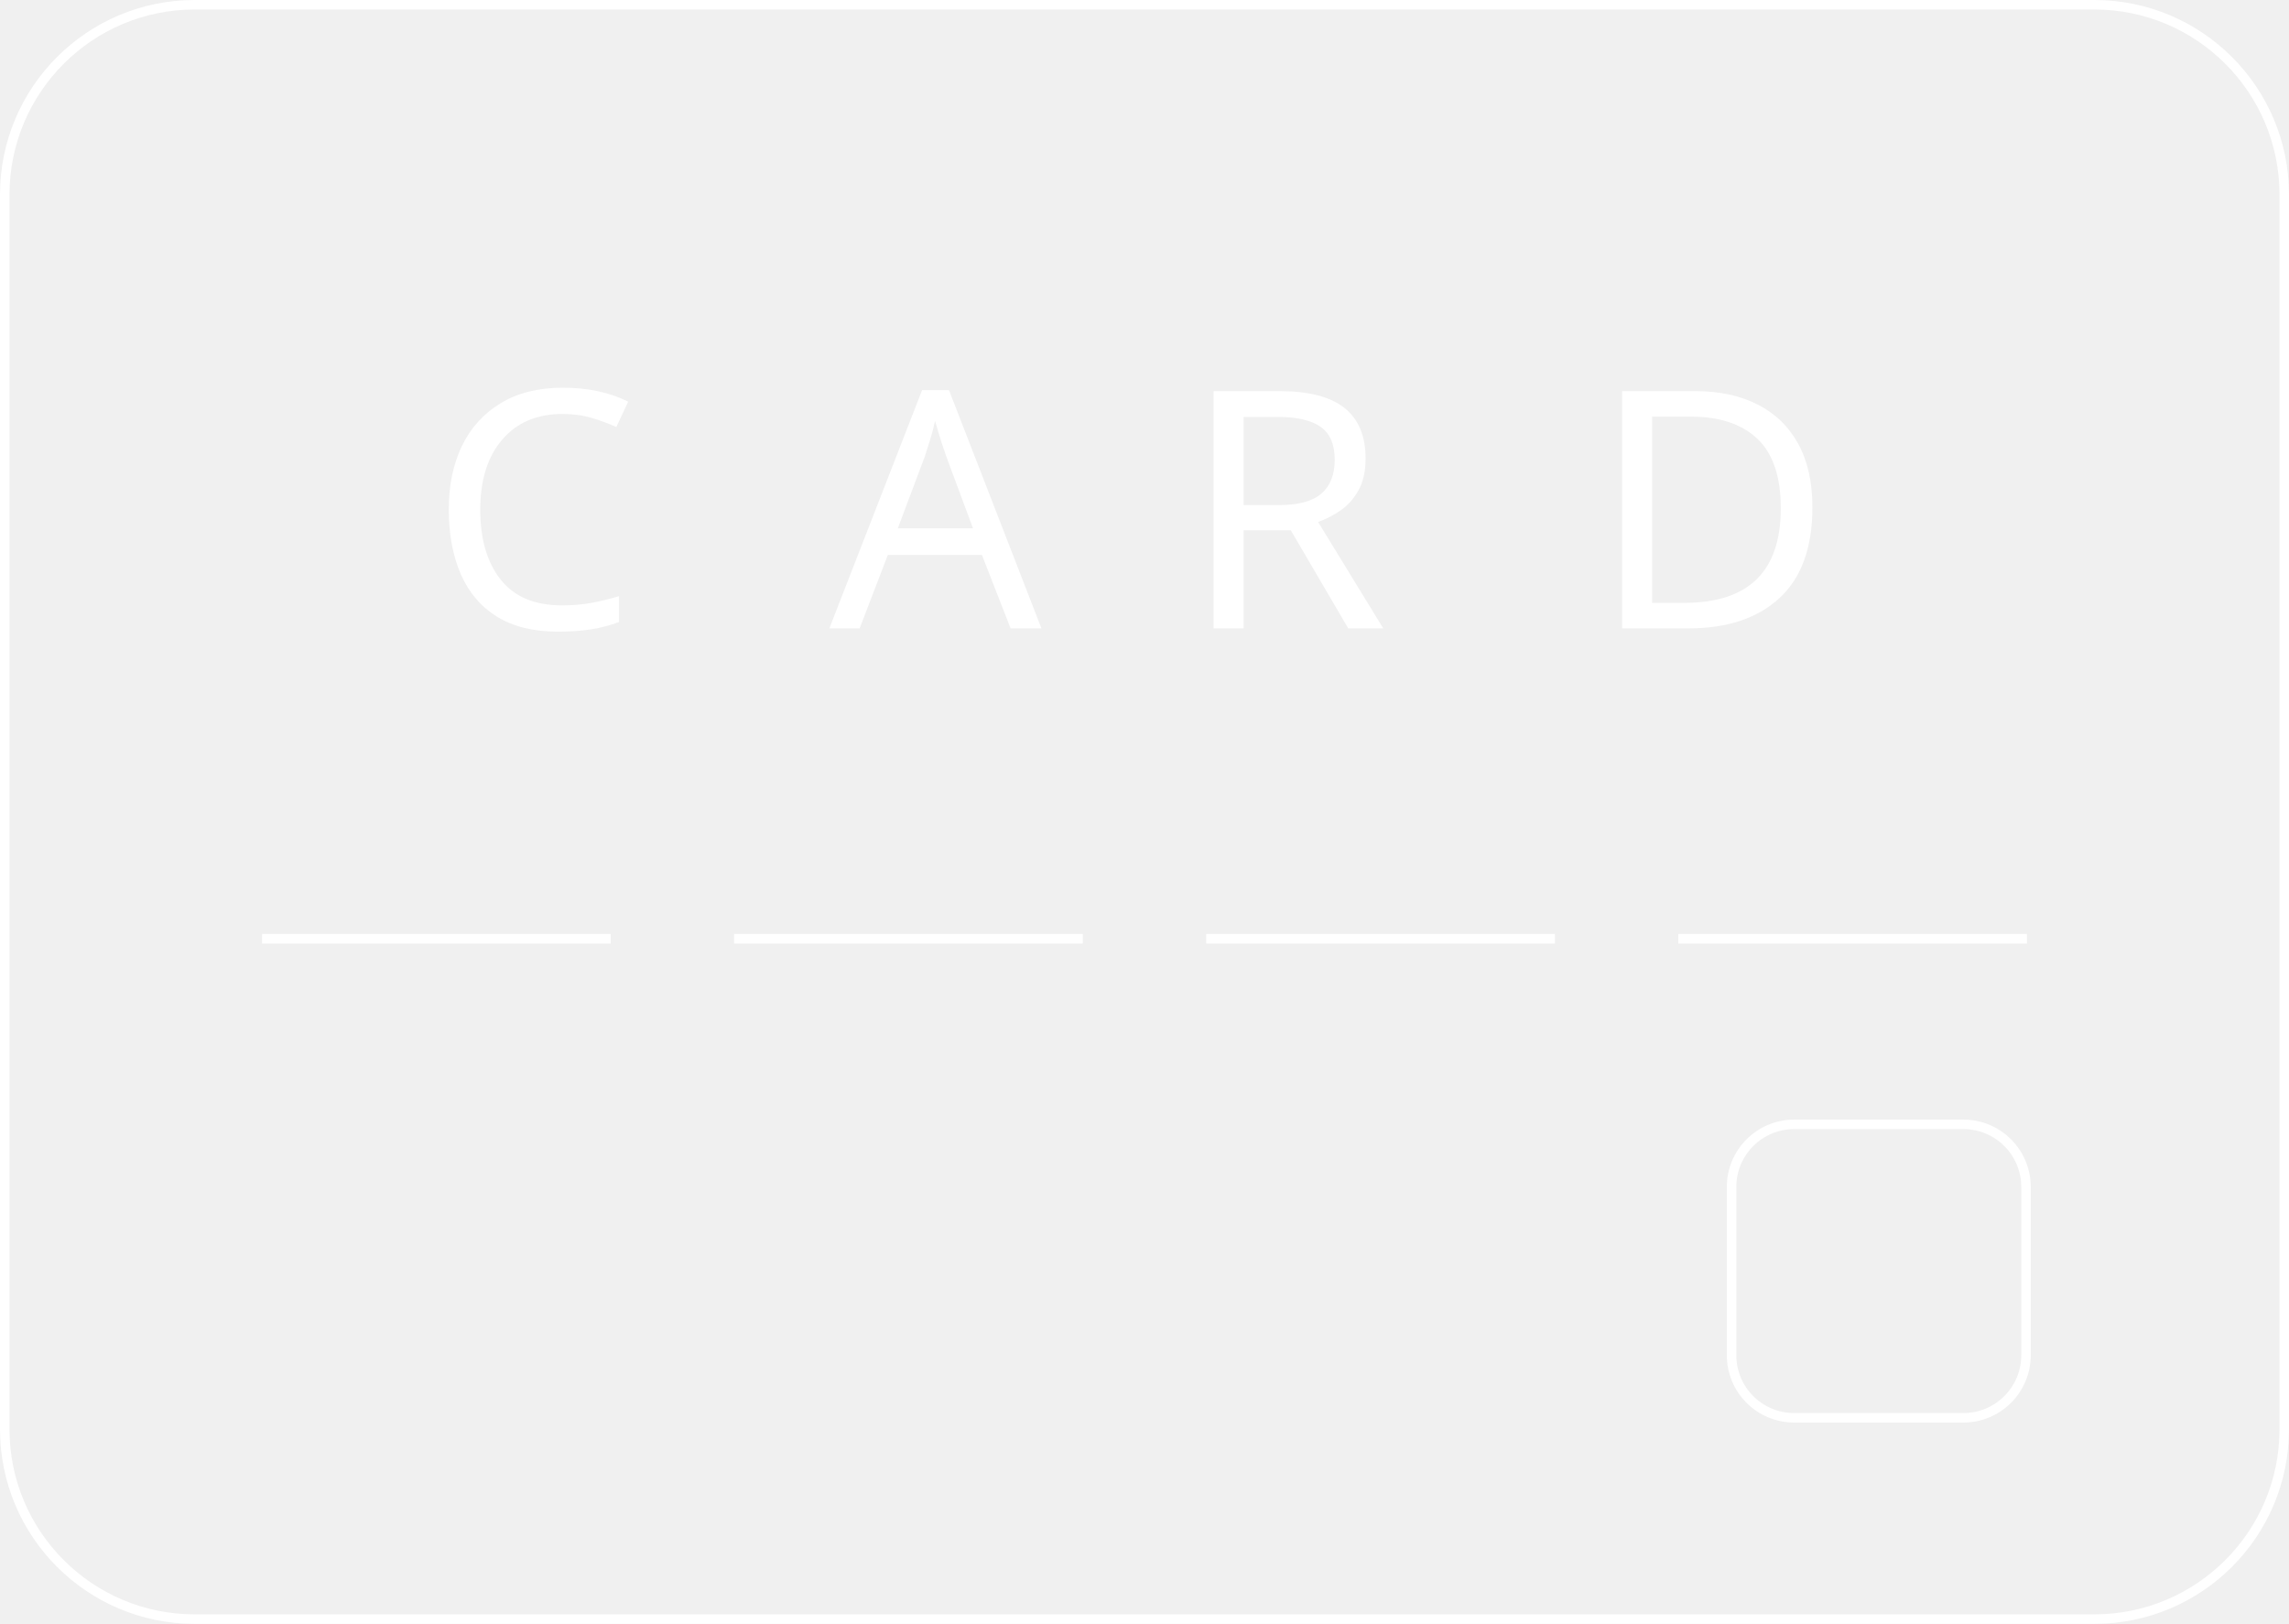
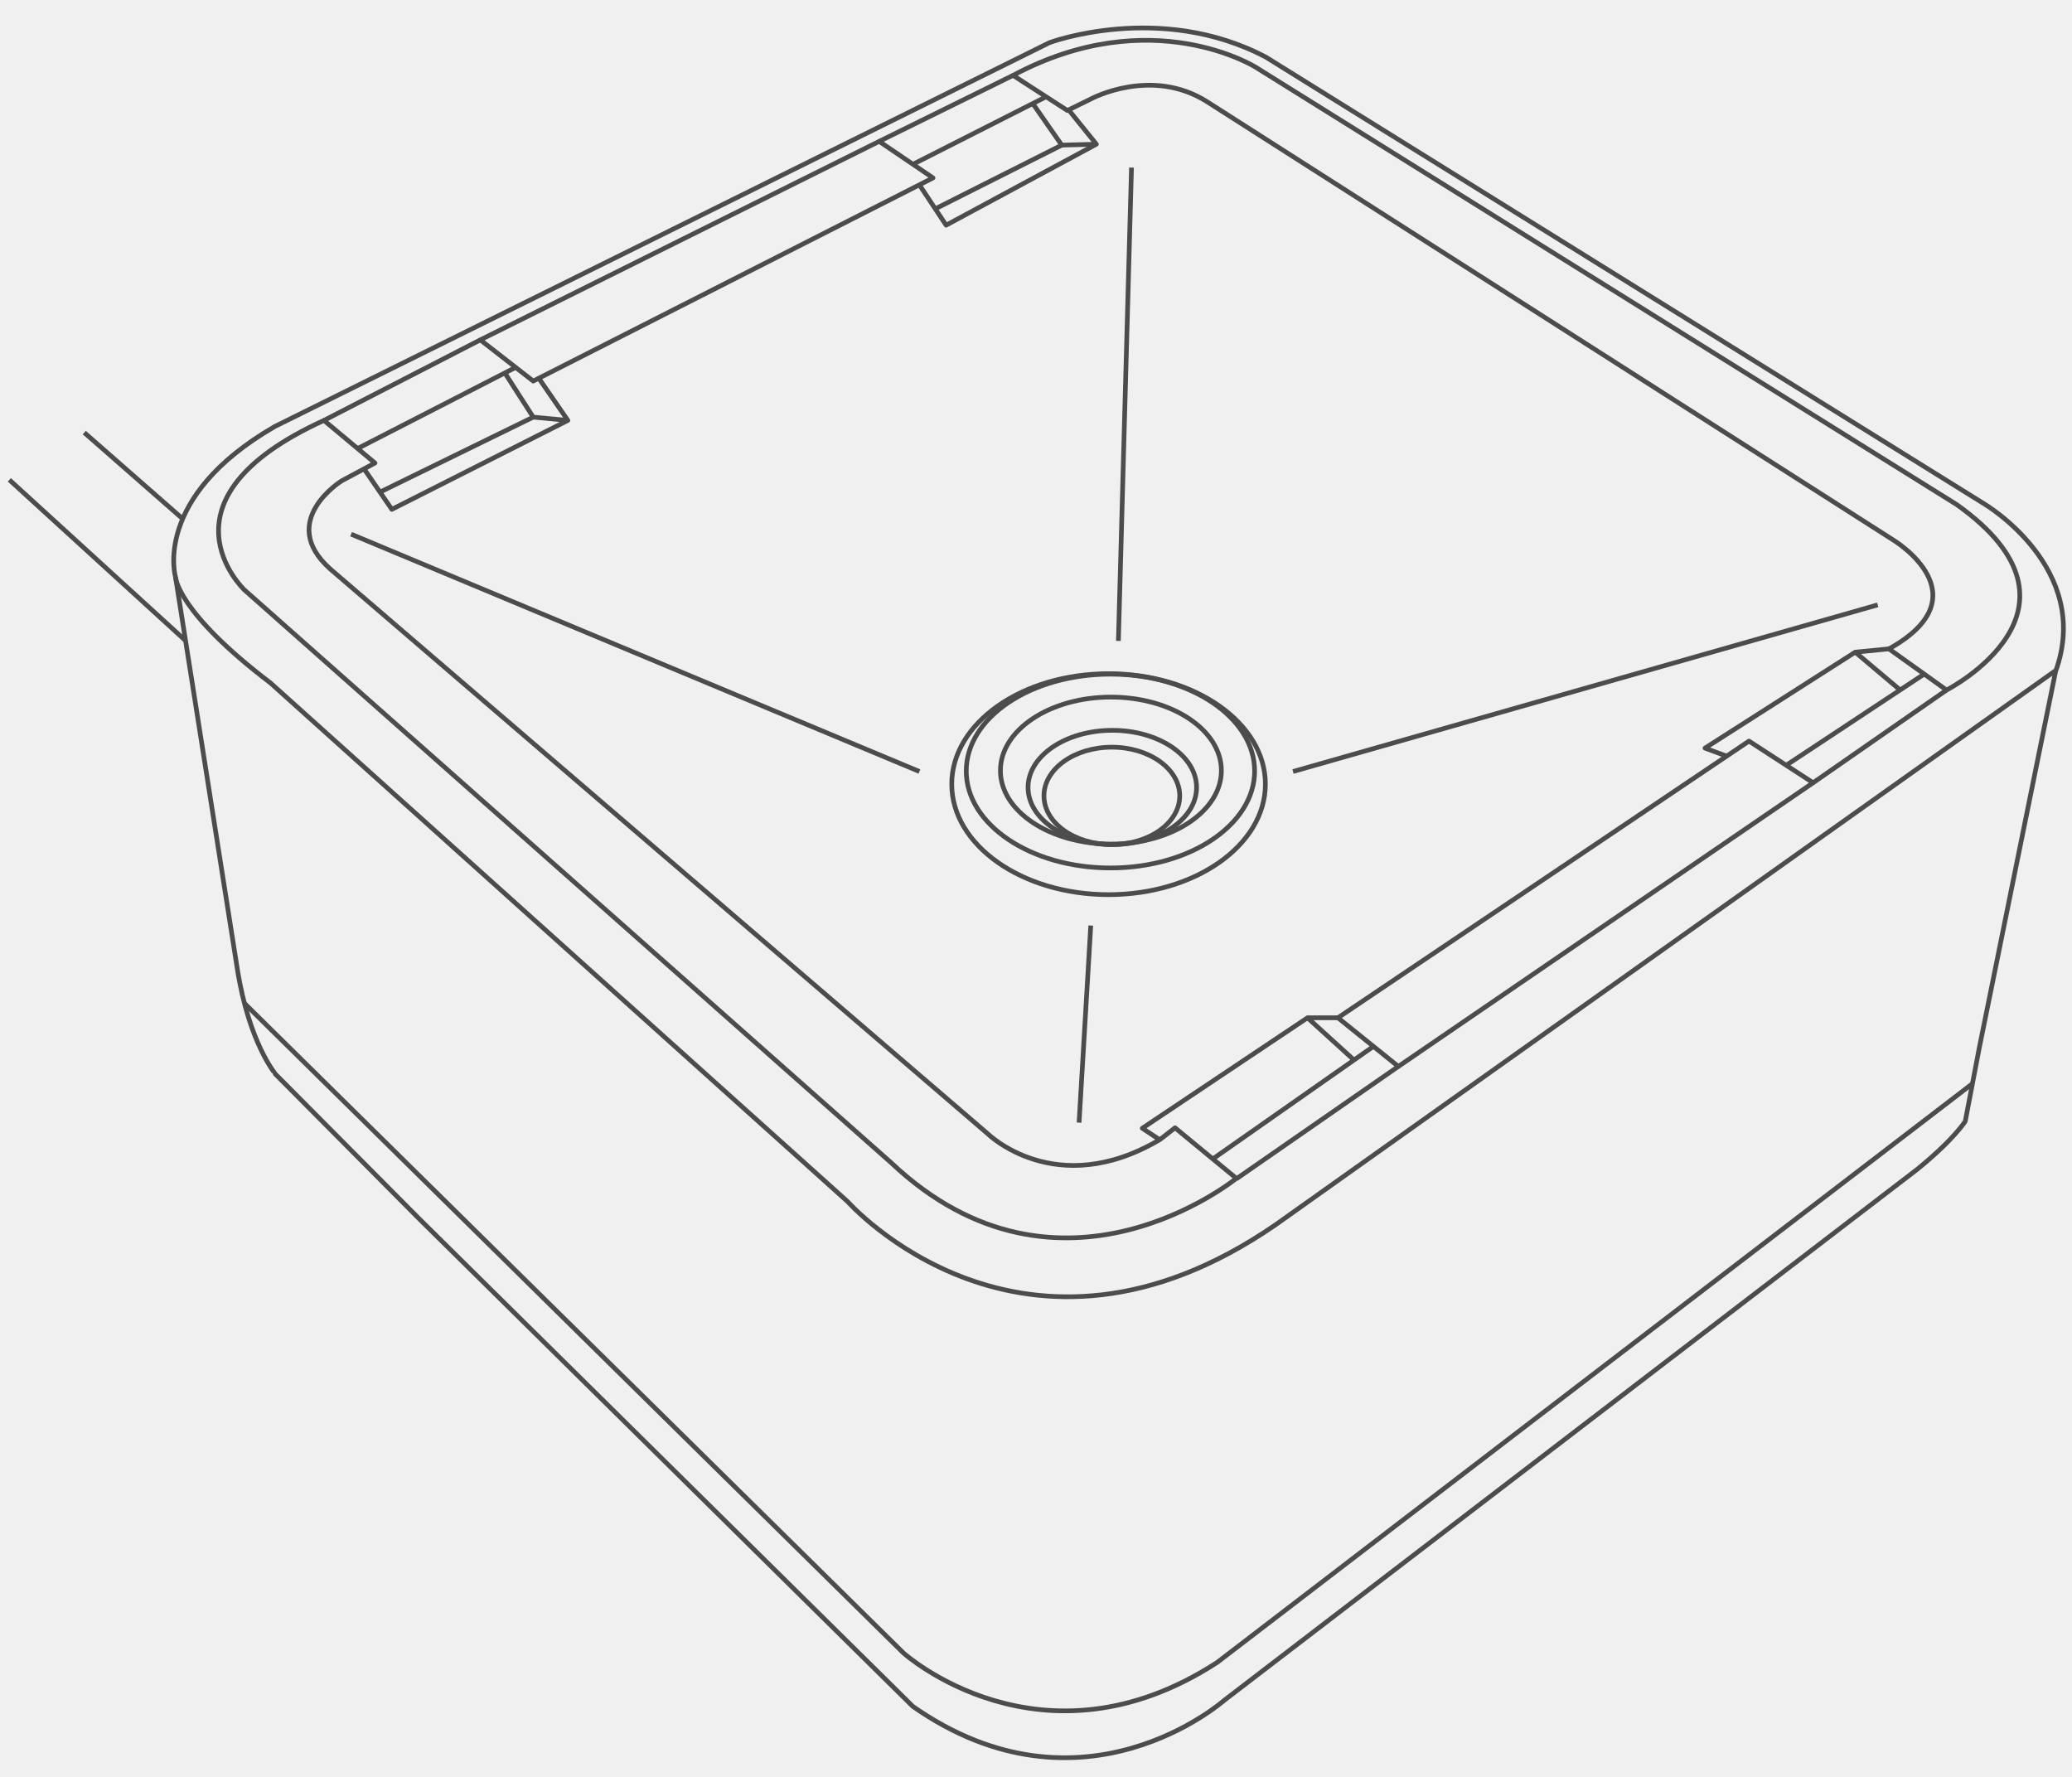
- <svg xmlns="http://www.w3.org/2000/svg" id="レイヤー_1" data-name="レイヤー 1" viewBox="0 0 241 171">
-   <defs>
-     <style>.cls-1{font-size:35px;fill:#fff;font-family:HiraginoSans-W2-83pv-RKSJ-H, Hiragino Sans;letter-spacing:0.46em;}.cls-2{letter-spacing:0.42em;}.cls-3{fill:none;stroke:#fff;stroke-miterlimit:10;}</style>
-   </defs>
-   <text class="cls-1" transform="translate(45.11 66.17)">C<tspan class="cls-2" x="42.21" y="0">AR</tspan>
-     <tspan x="122.29" y="0">D</tspan>
-   </text>
-   <rect class="cls-3" x="0.5" y="0.5" width="240" height="170" rx="20" ry="20" />
-   <rect class="cls-3" x="182.31" y="118.4" width="31" height="30.9" rx="6.59" ry="6.59" />
-   <line class="cls-3" x1="27.59" y1="98.85" x2="64.3" y2="98.85" />
-   <line class="cls-3" x1="77.29" y1="98.85" x2="114" y2="98.85" />
-   <line class="cls-3" x1="127" y1="98.85" x2="163.71" y2="98.85" />
-   <line class="cls-3" x1="176.7" y1="98.85" x2="213.41" y2="98.85" />
+ <svg xmlns="http://www.w3.org/2000/svg" version="1.1" id="レイヤー_1" x="0px" y="0px" viewBox="0 0 442.6 379.5" style="enable-background:new 0 0 442.6 379.5;" xml:space="preserve">
+   <style type="text/css">
+ 	.st0{fill:none;stroke:#4C4C4C;stroke-linejoin:round;stroke-miterlimit:10;}
+ </style>
+   <g>
+     <path class="st0" d="M50.7,207l-13.2-83.7c0,0-5.1-17,21.2-32.2l165.5-82c0,0,23.6-8.8,46.2,3.1l153.4,95.4   c0,0,23.3,13.7,15.3,35.8l-16.3,80.4l-3,15.7c0,0-2.3,3.8-10.3,10.3l-148,113.4c0,0-30.2,26.7-66.5,1.3L89.5,260.3l-30.7-30.9   C58.8,229.3,53.2,222.8,50.7,207z" />
+     <path class="st0" d="M52.2,214.3L193,353.1c0,0,29.4,26.4,67,2l161.3-123.6" />
+     <path class="st0" d="M37.5,123.3c0,0,0.3,7.4,20.3,22.6l123.3,110.8c0,0,37.3,42.2,91.4,4.9L439,143.3" />
+     <path class="st0" d="M69.2,89.8l10.9,9.1l-7.1,3.8c0,0-13.9,8.6-2.5,18.8l140.4,120.6c0,0,14.6,14.5,36.9,1.3l3.2-2.5l13.1,10.8   c0,0-37.7,30.7-73.7-3.3L52.2,126C52.2,126,31.9,106.8,69.2,89.8z" />
+     <polygon class="st0" points="102.6,72.6 113.9,81.4 199.3,38 187.8,30.2  " />
+     <path class="st0" d="M216.4,16.1l11.6,7.5l5.1-2.5c0,0,12.8-6.9,24.7,0.6l146.7,93.7c0,0,19.5,11.8-1,23.2l12.3,8.8   c0,0,33.7-17.2,2.2-39.6L268.3,14.4C268.3,14.4,246,0.3,216.4,16.1z" />
+     <polygon class="st0" points="285.8,217.4 298.7,227.8 387.3,167.2 373.6,158.3  " />
+     <line class="st0" x1="69.2" y1="89.8" x2="102.6" y2="72.6" />
+     <line class="st0" x1="187.8" y1="30.2" x2="216.4" y2="16.1" />
+     <line class="st0" x1="76.4" y1="95.8" x2="110.1" y2="78.5" />
+     <polyline class="st0" points="77.8,100.2 83.7,108.8 121.3,89.8 115.1,80.8  " />
+     <path class="st0" d="M108.4,80.2" />
+     <polyline class="st0" points="107.8,79.6 113.9,89.1 121.3,89.8  " />
+     <line class="st0" x1="195" y1="35.1" x2="223.4" y2="20.7" />
+     <polyline class="st0" points="196.4,39.5 202.1,48.1 234.2,30.8 228.3,23.5  " />
+     <polyline class="st0" points="220.6,22.1 226.8,31 234.2,30.8  " />
+     <line class="st0" x1="264.1" y1="251.8" x2="298.7" y2="227.8" />
+     <line class="st0" x1="387.3" y1="167.2" x2="415.8" y2="147.4" />
+     <line class="st0" x1="259" y1="247.6" x2="293.4" y2="223.5" />
+     <line class="st0" x1="381.5" y1="163.5" x2="411" y2="144" />
+     <polyline class="st0" points="247.8,243.5 244,241 279.3,217.4 285.8,217.4  " />
+     <polyline class="st0" points="368.8,161.5 364.2,159.8 396.3,139.3 403.5,138.6  " />
+     <line class="st0" x1="279.3" y1="217.4" x2="289.2" y2="226.4" />
+     <line class="st0" x1="396.3" y1="139.3" x2="405.9" y2="147.4" />
+     <ellipse class="st0" cx="236.8" cy="167.5" rx="33.5" ry="23.6" />
+     <ellipse class="st0" cx="237.2" cy="164.7" rx="30.8" ry="20.7" />
+     <ellipse class="st0" cx="237.3" cy="164.6" rx="23.6" ry="15.7" />
+     <ellipse class="st0" cx="237.6" cy="168.2" rx="18" ry="12.2" />
+     <ellipse class="st0" cx="237.5" cy="170" rx="14.5" ry="10.4" />
+     <line class="st0" x1="39" y1="110.8" x2="18" y2="92.4" />
+     <path class="st0" d="M2,102.5l37.7,34.4" />
+     <line class="st0" x1="241.7" y1="35.8" x2="238.9" y2="136.9" />
+     <line class="st0" x1="276.2" y1="164.8" x2="401.1" y2="129.2" />
+     <line class="st0" x1="196.4" y1="164.8" x2="75" y2="114.1" />
+     <line class="st0" x1="233" y1="197.7" x2="230.5" y2="239.8" />
+     <line class="st0" x1="113.9" y1="89.1" x2="81.2" y2="105.1" />
+     <line class="st0" x1="226.8" y1="31" x2="199.8" y2="44.6" />
+   </g>
</svg>
